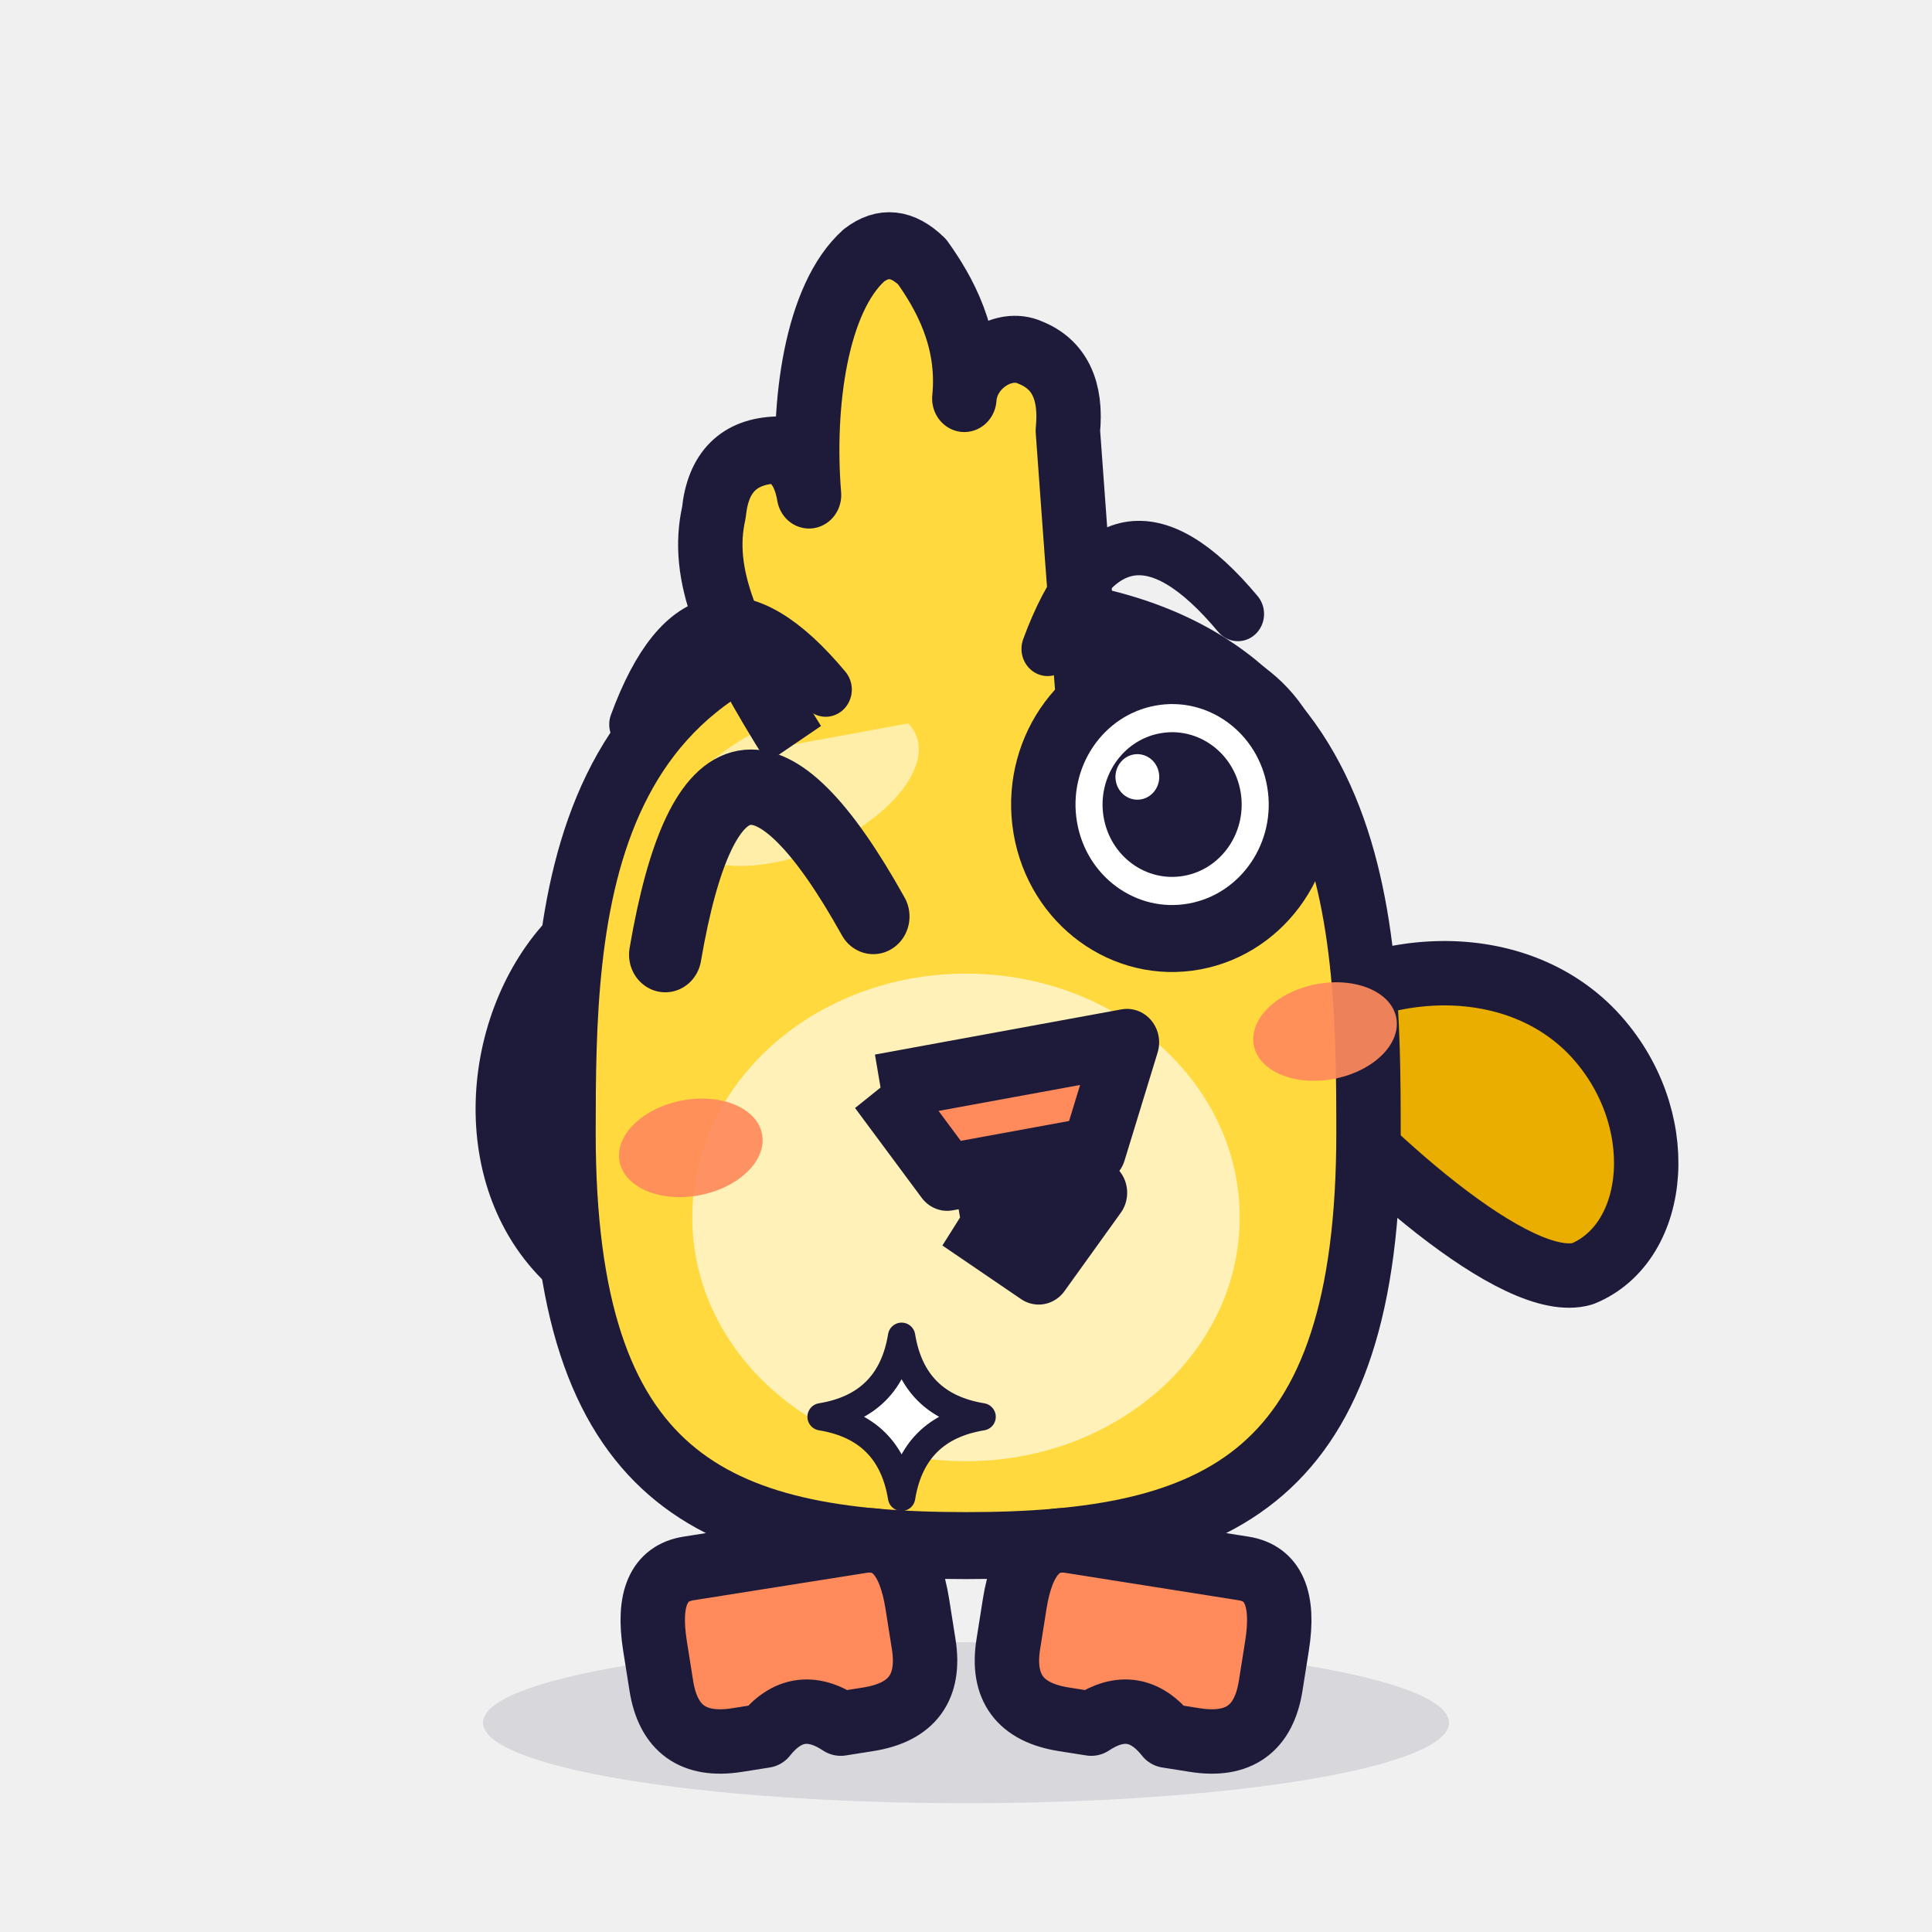
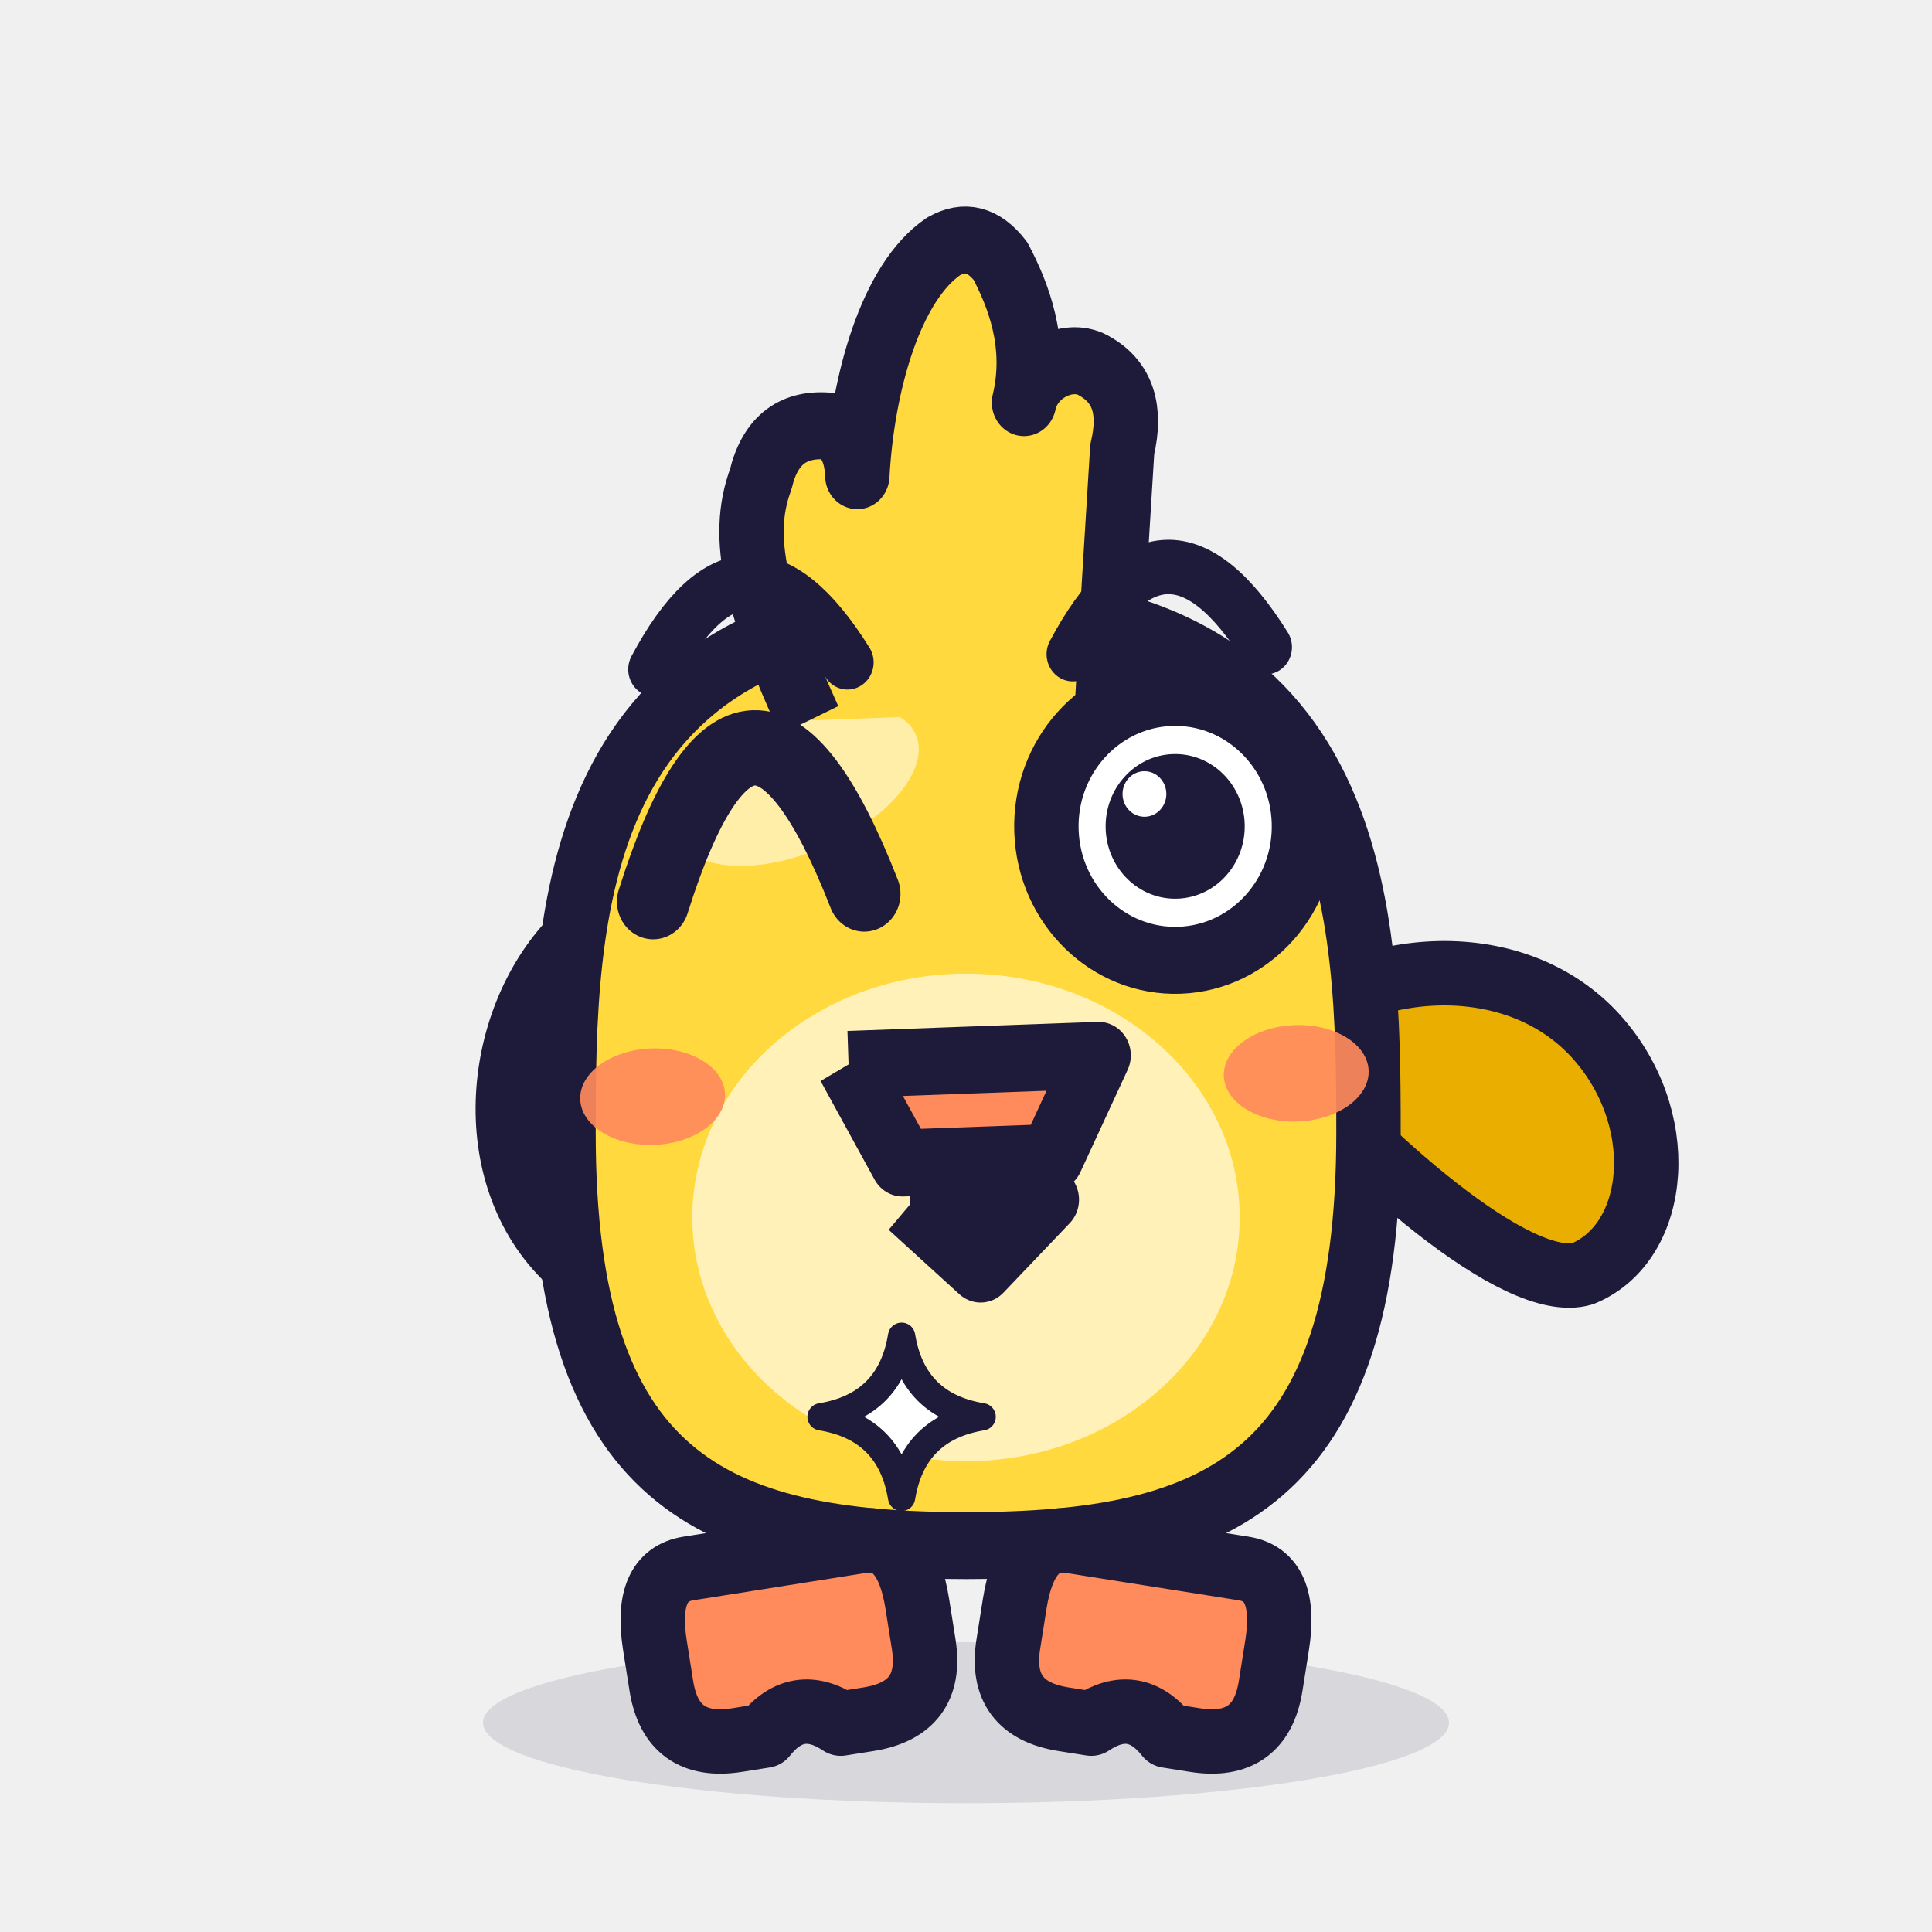
<svg xmlns="http://www.w3.org/2000/svg" viewBox="0 0 240 240" width="240" height="240" role="img" aria-label="Pip v2 B Bolt · fledgling · proud 2">
  <g id="shadow">
    <ellipse cx="120" cy="214" rx="60" ry="10" fill="#1E1B3A" opacity="0.12" />
  </g>
  <g id="tail" opacity="0" />
  <g id="wing_l" fill="#E9AE00" stroke="#1E1B3A" stroke-width="8" stroke-linejoin="round">
    <path d="M 9.1 -26 C -5.25 -26 -20.65 -13.52 -19.95 2.08 C -19.25 16.12 -7 26 2.45 21.84 C 9.8 17.68 10.85 -7.8 9.1 -26 Z" transform="translate(70.5 146.85)translate(0 -18.2)rotate(-46)translate(0 18.2)" />
  </g>
  <g id="wing_r" fill="#E9AE00" stroke="#1E1B3A" stroke-width="8" stroke-linejoin="round">
    <path d="M 9.1 -26 C -5.25 -26 -20.65 -13.52 -19.95 2.08 C -19.25 16.12 -7 26 2.45 21.84 C 9.8 17.68 10.85 -7.8 9.1 -26 Z" transform="translate(169.5 146.85)translate(0 -18.2)rotate(-46)scale(-1 1)translate(0 18.2)" />
  </g>
  <g id="body" transform="translate(120 192)scale(1 1.04)translate(-120 -192)">
    <path d="M 120 80 C 169.5 80 170 116.96 170 142.72 C 170 184.16 151.5 192 120 192 C 88.5 192 70 184.16 70 142.72 C 70 116.96 70.5 80 120 80 Z" fill="#FFD93D" stroke="#1E1B3A" stroke-width="8" />
  </g>
  <g id="belly" transform="translate(120 192)scale(1 1.04)translate(-120 -192)">
    <ellipse cx="120" cy="152.8" rx="34" ry="29.12" fill="#FFF1B8" />
  </g>
  <g id="highlight" transform="translate(120 192)scale(1 1.04)translate(-120 -192)">
    <ellipse cx="99" cy="101.28" rx="16" ry="8" fill="#FFFFFF" opacity="0.55" transform="rotate(-22 99 101.28)" />
  </g>
  <g id="shell_bottom" opacity="0" />
  <g id="feet" fill="#FF8A5B" stroke="#1E1B3A" stroke-width="8" stroke-linejoin="round">
    <g id="foot_l">
      <path d="M -10.89 -11 Q -16.5 -11 -16.5 -2.2 L -16.5 2.86 Q -16.5 11 -8.25 11 L -4.78 11 Q 0 6.6 4.78 11 L 8.25 11 Q 16.5 11 16.5 2.86 L 16.5 -2.2 Q 16.5 -11 10.89 -11 Z" transform="translate(98 204)translate(0 0)rotate(-9)scale(-1 1)translate(0 0)" />
    </g>
    <g id="foot_r">
      <path d="M -10.89 -11 Q -16.5 -11 -16.5 -2.2 L -16.5 2.86 Q -16.5 11 -8.25 11 L -4.78 11 Q 0 6.6 4.78 11 L 8.25 11 Q 16.5 11 16.5 2.86 L 16.5 -2.2 Q 16.5 -11 10.89 -11 Z" transform="translate(142 204)translate(0 0)rotate(9)translate(0 0)" />
    </g>
  </g>
  <g transform="translate(120 192)scale(1 1.04)translate(-120 -192)">
-     <g transform="translate(120 108)rotate(-10)translate(-120 -108)">
+     <g transform="translate(120 107)rotate(-2)translate(-120 -107)">
      <g id="head_tuft">
        <path d="M -19 10 C -25 -4 -27 -12 -24 -19 Q -22 -26 -15 -25 C -13 -24 -12 -22 -12 -19 C -11 -30 -7 -42 -0.33 -46 Q 3.67 -48 6.67 -44 C 8.67 -40 11 -34 9 -27 C 10 -31 15 -33 18 -31 Q 23 -28 21 -21 C 20 -11 19 -1 18 10" transform="translate(120 82.76)" fill="#FFD93D" stroke="#1E1B3A" stroke-width="8" stroke-linejoin="round" />
      </g>
    </g>
  </g>
  <g transform="translate(120 192)scale(1 1.04)translate(-120 -192)">
-     <g transform="translate(120 108)rotate(-10)translate(-120 -108)">
-       <g id="head" transform="translate(0 -9)">
+     <g transform="translate(120 107)rotate(-2)translate(-120 -107)">
+       <g id="head" transform="translate(0 -10)">
        <g id="cheek_l">
          <ellipse cx="80" cy="147" rx="9" ry="5.76" fill="#FF8A5B" opacity="0.92" />
        </g>
        <g id="cheek_r">
          <ellipse cx="160" cy="147" rx="9" ry="5.76" fill="#FF8A5B" opacity="0.92" />
        </g>
        <g id="brow_l" fill="none" stroke="#1E1B3A" stroke-width="6.5" stroke-linecap="round">
          <path d="M -12 5 Q 0 -15 12 5" transform="translate(94 91)" />
        </g>
        <g id="brow_r" fill="none" stroke="#1E1B3A" stroke-width="6.5" stroke-linecap="round">
          <path d="M -12 5 Q 0 -15 12 5" transform="translate(146 91)" />
        </g>
        <g id="eye_l" data-eye="l" transform="translate(94 117)">
          <g id="open" opacity="0">
            <circle cx="0" cy="0" r="16" fill="#FFFFFF" stroke="#1E1B3A" stroke-width="8" />
            <circle cx="0" cy="0" r="8.64" fill="#1E1B3A" />
            <circle cx="-3.68" cy="-4" r="2.72" fill="#FFFFFF" />
          </g>
          <g id="closed" opacity="0">
            <path d="M -13.12 1.92 Q 0 -13.44 13.12 1.92" fill="none" stroke="#1E1B3A" stroke-width="8" stroke-linecap="round" />
          </g>
          <g id="happy" opacity="0">
            <path d="M -13.12 6.72 Q 0 -29.12 13.12 6.72" fill="none" stroke="#1E1B3A" stroke-width="9" stroke-linecap="round" />
          </g>
          <g id="sleepy" opacity="0">
            <path d="M -13.12 -1.28 Q 0 17.92 13.12 -1.28" fill="none" stroke="#1E1B3A" stroke-width="8" stroke-linecap="round" />
          </g>
          <g id="surprised" opacity="0">
            <circle cx="0" cy="0" r="18.56" fill="#FFFFFF" stroke="#1E1B3A" stroke-width="8" />
            <circle cx="0" cy="0" r="5.7" fill="#1E1B3A" />
            <circle cx="-3.68" cy="-4" r="3.36" fill="#FFFFFF" />
          </g>
          <g id="wink" opacity="1">
            <path d="M -13.12 6.72 Q 0 -29.12 13.12 6.72" fill="none" stroke="#1E1B3A" stroke-width="9" stroke-linecap="round" />
          </g>
        </g>
        <g id="eye_r" data-eye="r" transform="translate(146 117)">
          <g id="open" opacity="1">
            <circle cx="0" cy="0" r="16" fill="#FFFFFF" stroke="#1E1B3A" stroke-width="8" />
            <circle cx="0" cy="0" r="8.64" fill="#1E1B3A" />
            <circle cx="-3.68" cy="-4" r="2.72" fill="#FFFFFF" />
          </g>
          <g id="closed" opacity="0">
            <path d="M -13.12 1.92 Q 0 -13.44 13.12 1.92" fill="none" stroke="#1E1B3A" stroke-width="8" stroke-linecap="round" />
          </g>
          <g id="happy" opacity="0">
            <path d="M -13.12 6.72 Q 0 -29.12 13.12 6.72" fill="none" stroke="#1E1B3A" stroke-width="9" stroke-linecap="round" />
          </g>
          <g id="sleepy" opacity="0">
            <path d="M -13.12 -1.28 Q 0 17.92 13.12 -1.28" fill="none" stroke="#1E1B3A" stroke-width="8" stroke-linecap="round" />
          </g>
          <g id="surprised" opacity="0">
            <circle cx="0" cy="0" r="18.56" fill="#FFFFFF" stroke="#1E1B3A" stroke-width="8" />
            <circle cx="0" cy="0" r="5.7" fill="#1E1B3A" />
            <circle cx="-3.68" cy="-4" r="3.36" fill="#FFFFFF" />
          </g>
          <g id="wink" opacity="0">
            <path d="M -13.12 6.72 Q 0 -29.12 13.12 6.72" fill="none" stroke="#1E1B3A" stroke-width="9" stroke-linecap="round" />
          </g>
        </g>
        <g id="beak_top">
          <path d="M -15.54 -5 L 15.54 -5 L 9.25 7 L -9.25 7 L -15.54 -5" transform="translate(120 149)" fill="#FF8A5B" stroke="#1E1B3A" stroke-width="8" stroke-linejoin="round" />
        </g>
        <g id="beak_bottom">
          <path d="M -8.51 12 L 8.51 12 L 0 20 L -8.51 12" transform="translate(120 149)" fill="#FF8A5B" stroke="#1E1B3A" stroke-width="8" stroke-linejoin="round" />
        </g>
      </g>
    </g>
  </g>
  <g id="shell_top" opacity="0" />
  <g id="accessory_head" />
  <g id="accessory_neck" />
  <g id="accessory_face" />
  <g id="fx">
    <g id="fx_sparkle_0" transform="translate(112 176)">
      <path d="M 0 -10 Q 1.4 -1.4 10 0 Q 1.4 1.4 0 10 Q -1.4 1.4 -10 0 Q -1.4 -1.4 0 -10 Z" fill="#FFFFFF" stroke="#1E1B3A" stroke-width="3.4" stroke-linejoin="round" />
    </g>
  </g>
</svg>
